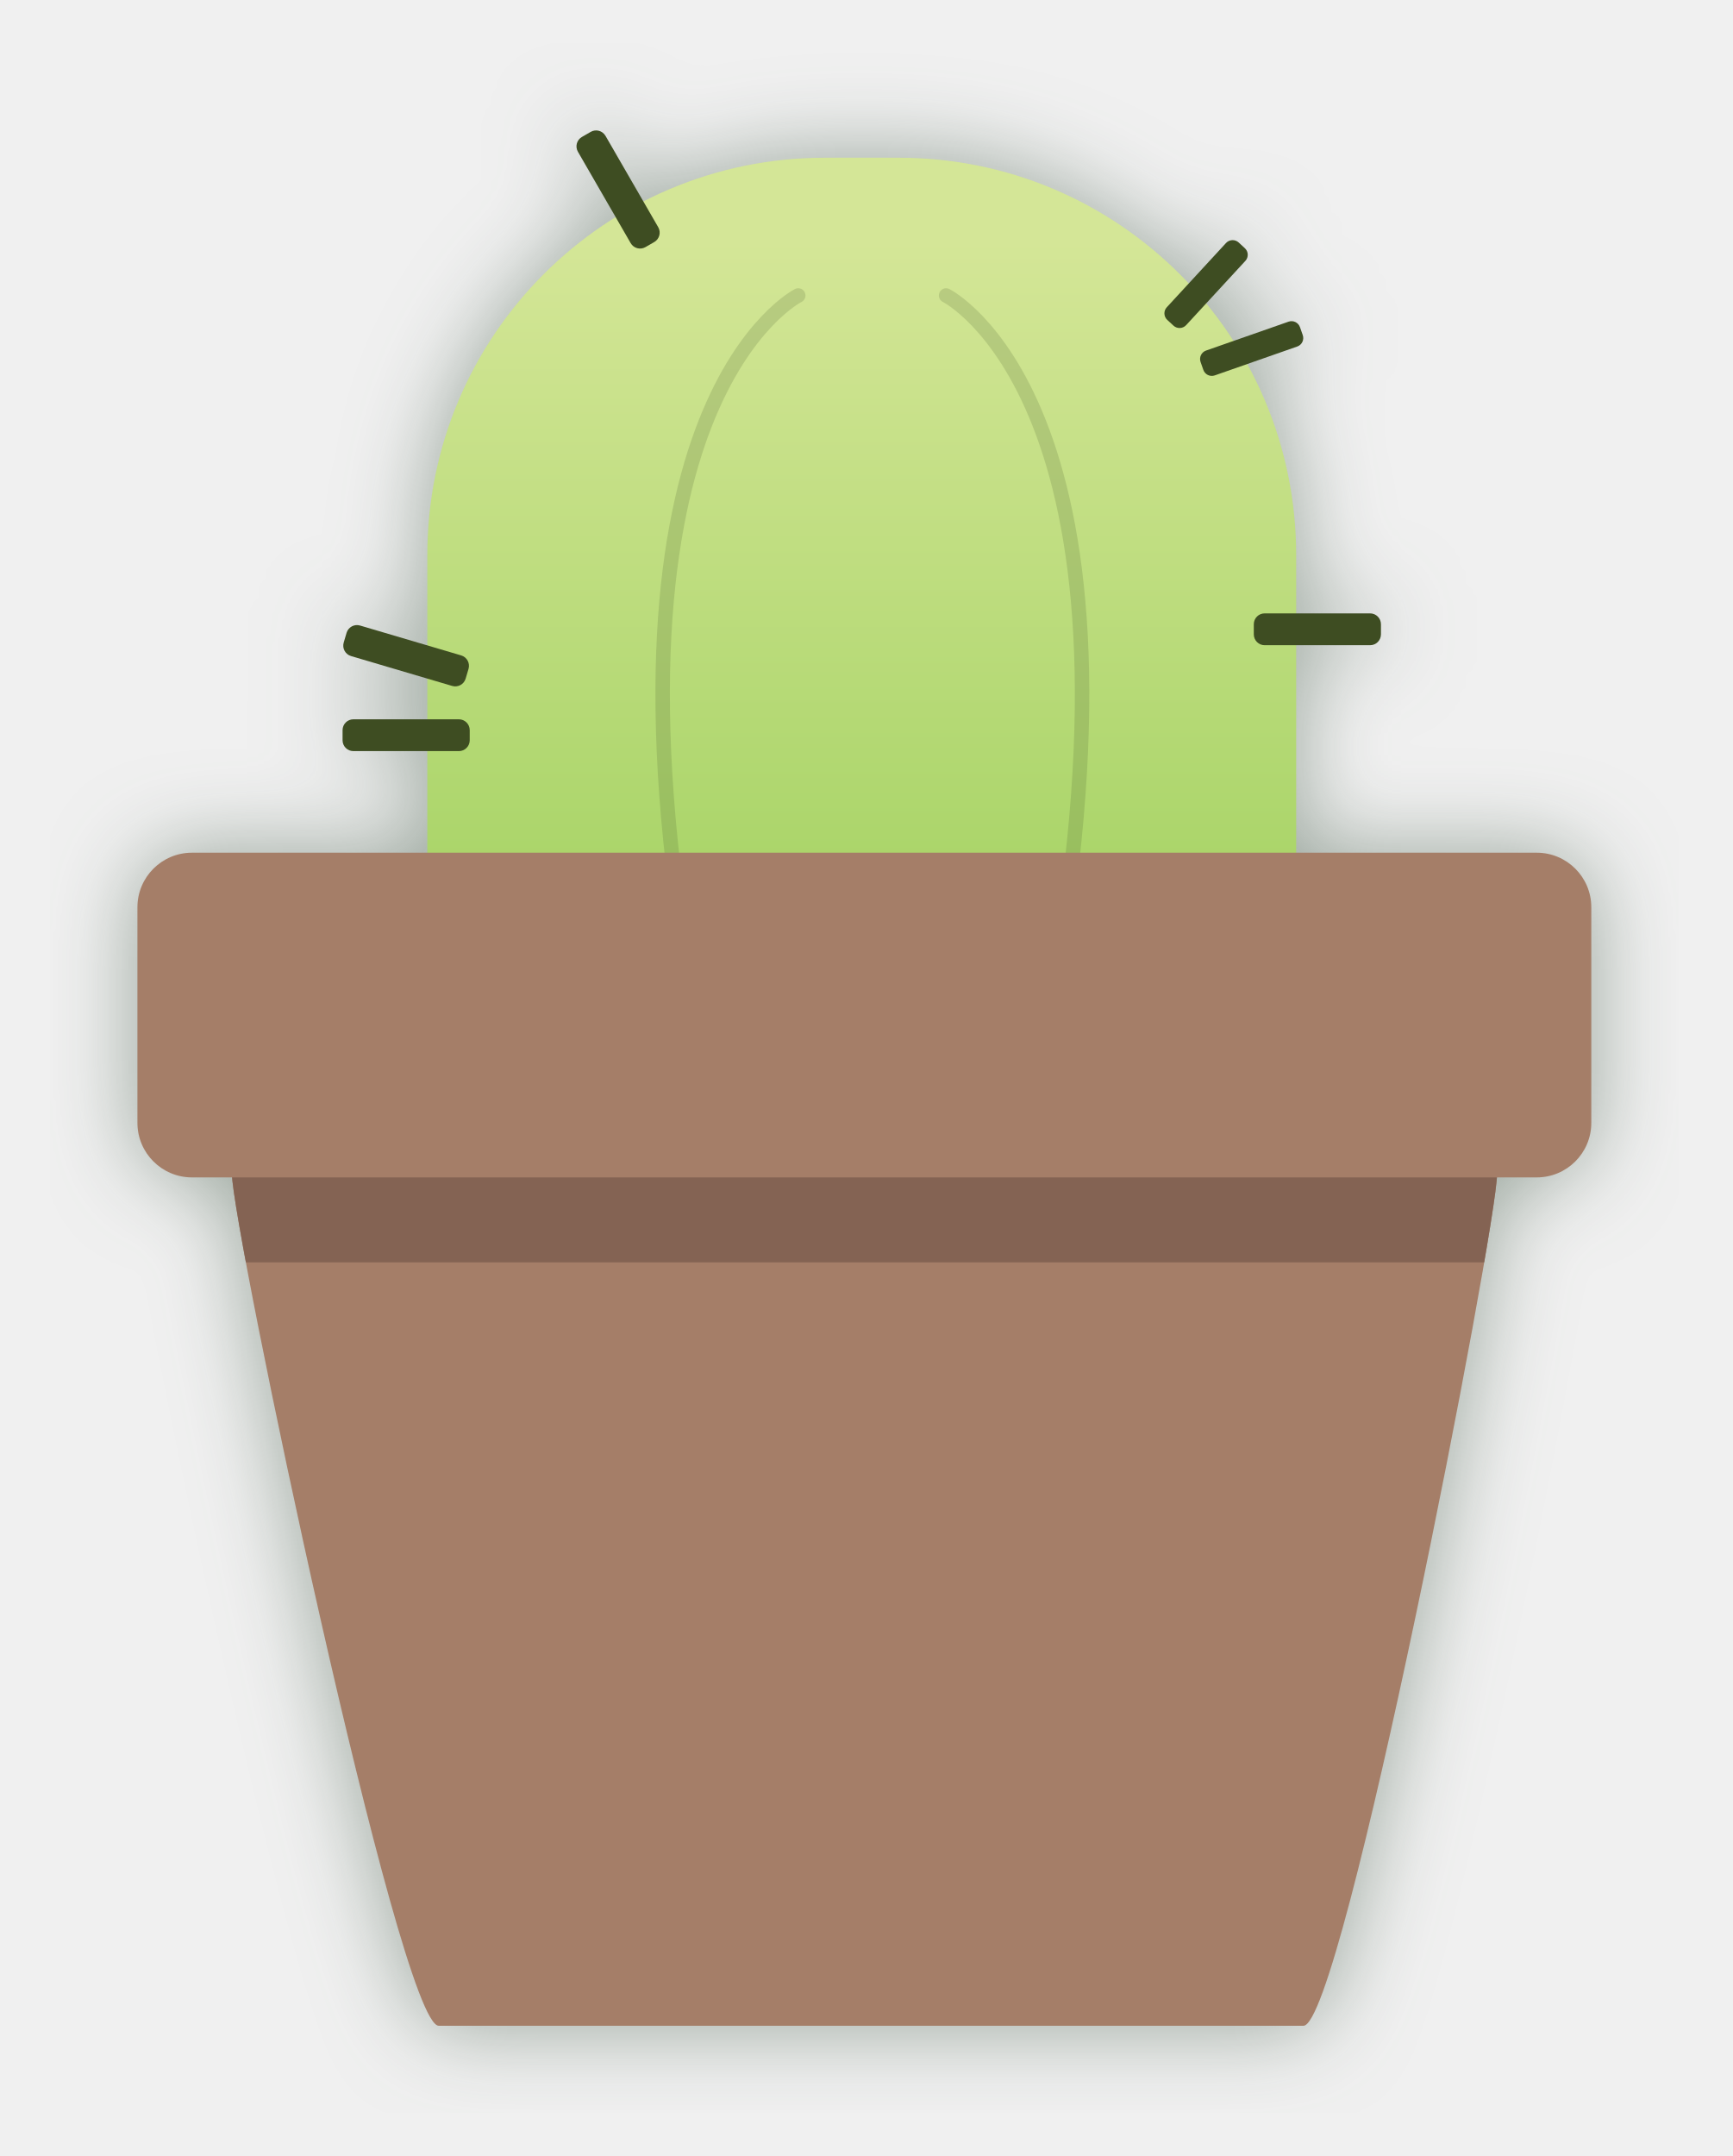
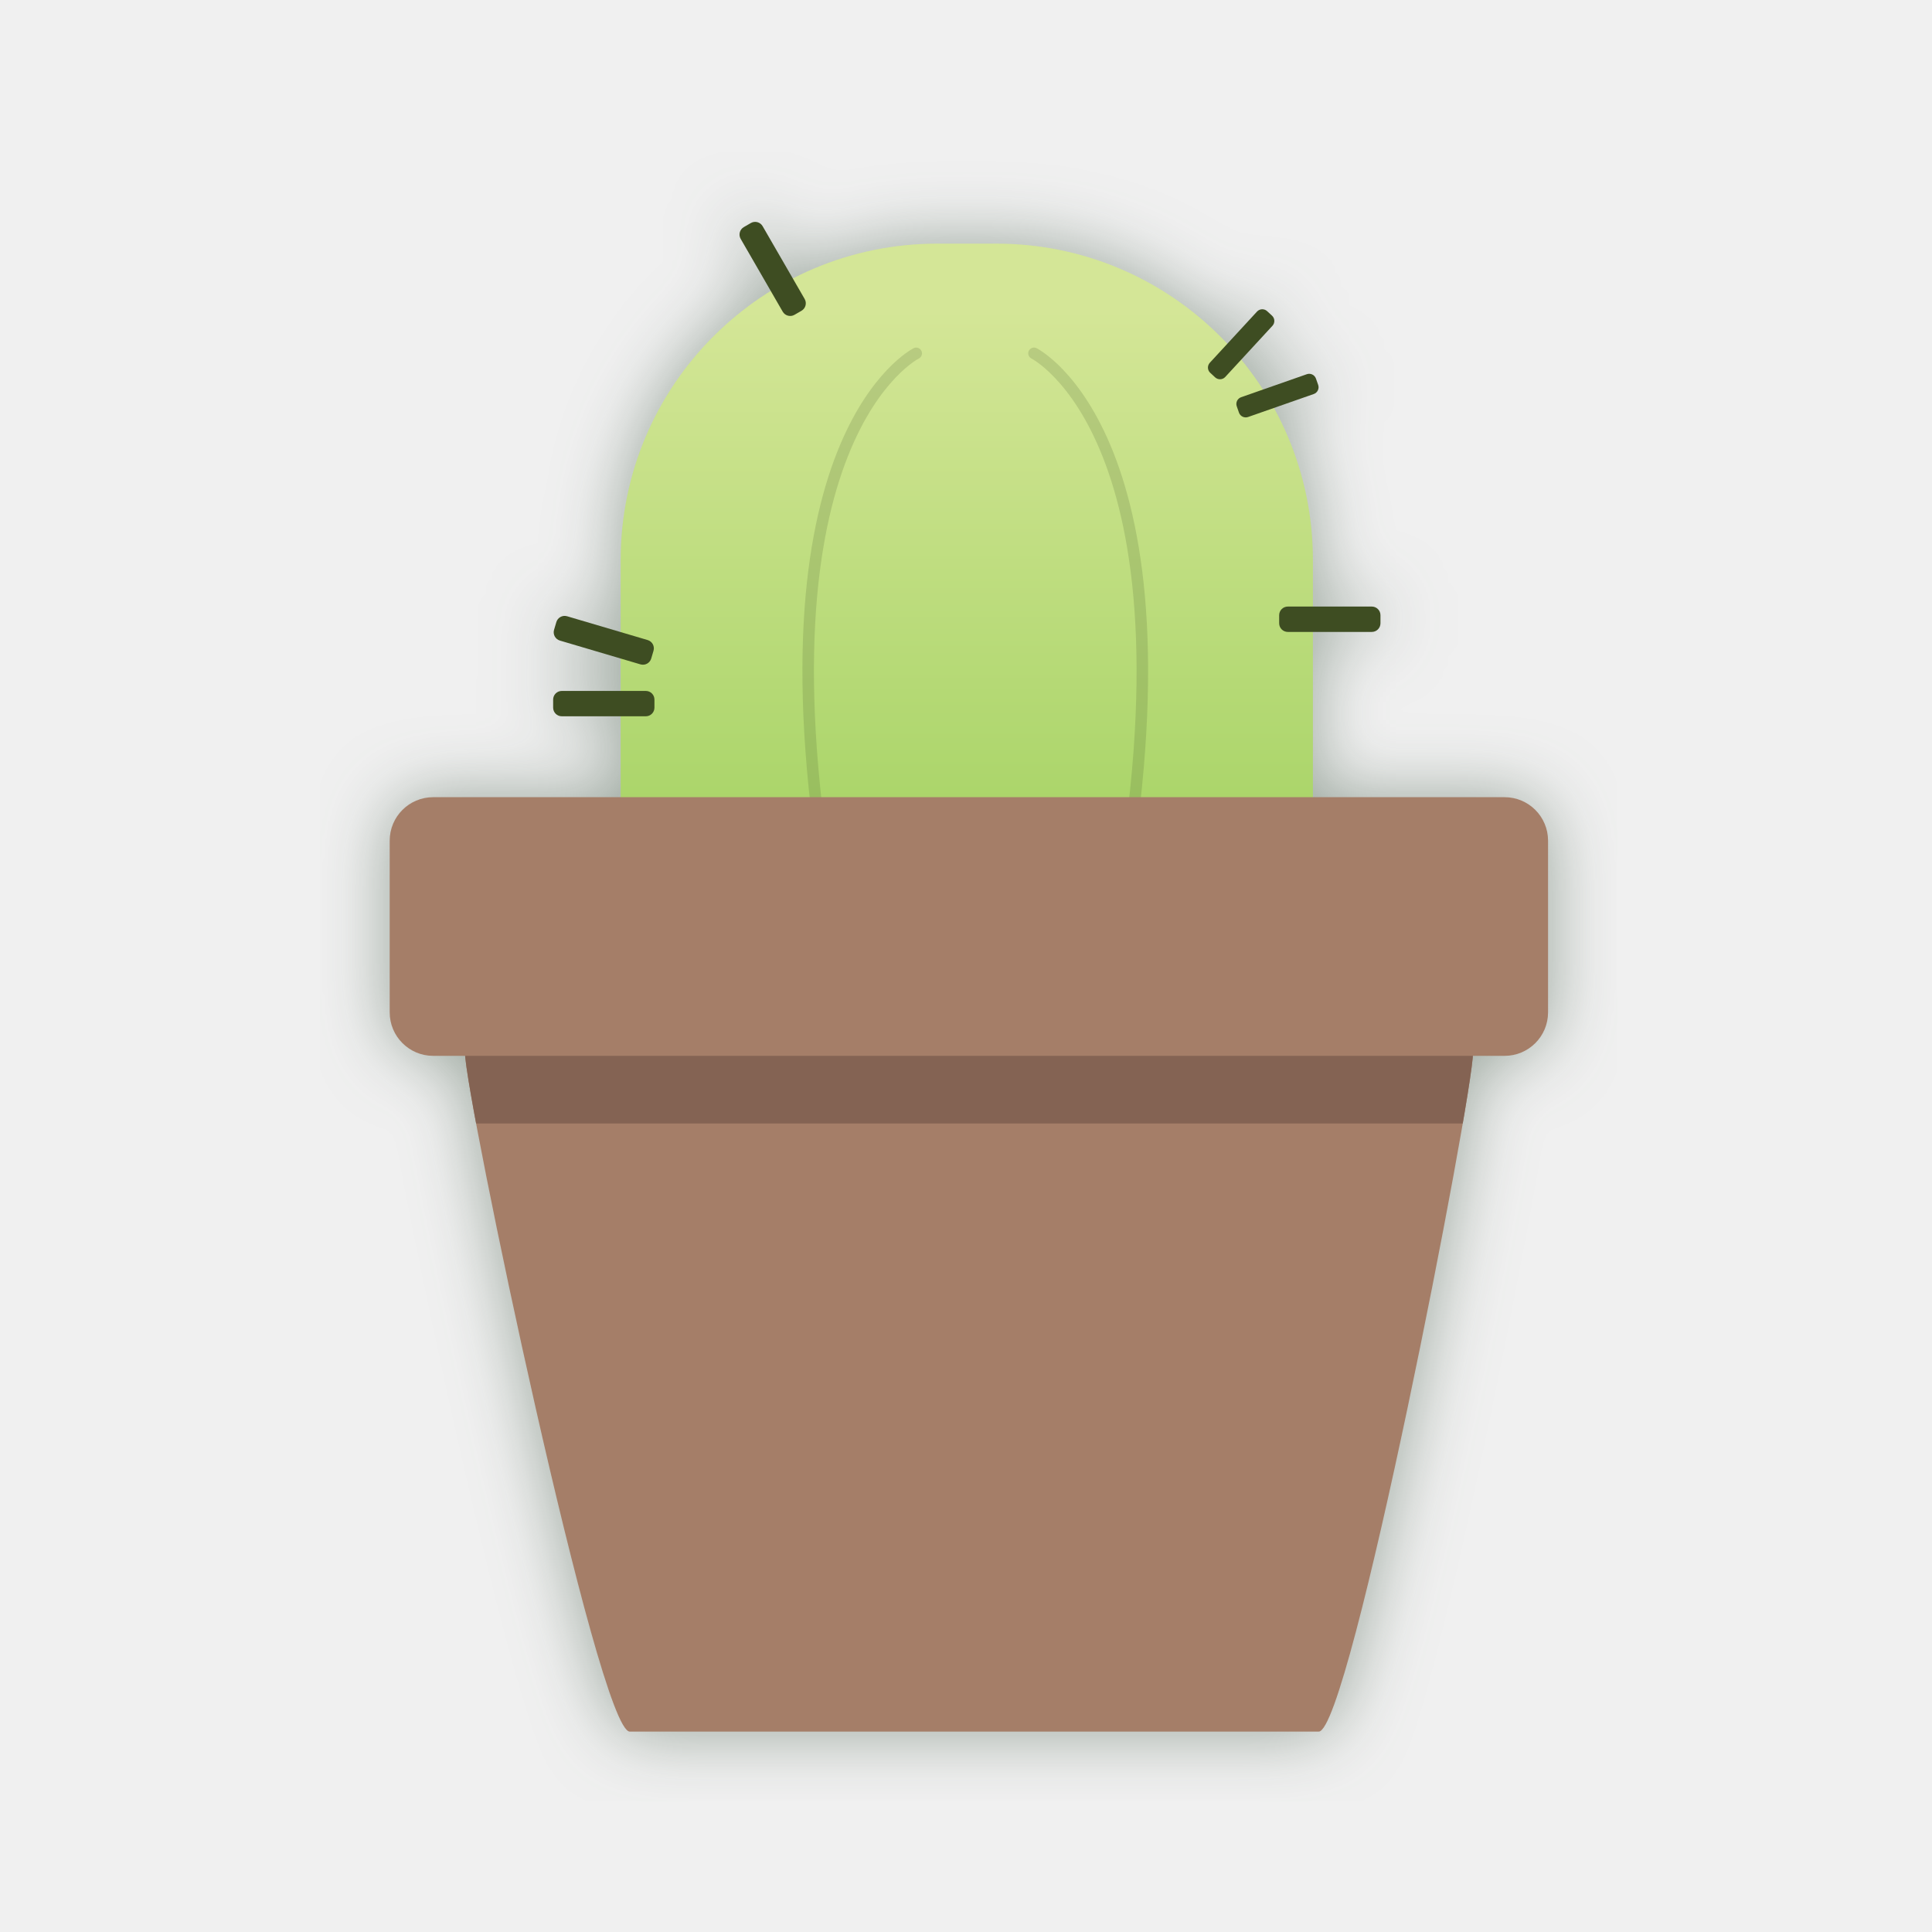
- <svg xmlns="http://www.w3.org/2000/svg" width="131" height="163" viewBox="0 0 131 163" fill="none">
-   <g filter="url(#filter0_d_143_697)">
-     <path d="M67.967 11.924H62.366C45.769 11.924 32.315 25.378 32.315 41.975V66.808C32.315 83.405 45.769 96.859 62.366 96.859H67.967C84.564 96.859 98.018 83.405 98.018 66.808V41.975C98.018 25.378 84.564 11.924 67.967 11.924Z" fill="url(#paint0_linear_143_697)" />
-     <path d="M34.7 54.381H26.725C26.272 54.381 25.905 54.748 25.905 55.201V55.967C25.905 56.42 26.272 56.787 26.725 56.787H34.7C35.153 56.787 35.521 56.42 35.521 55.967V55.201C35.521 54.748 35.153 54.381 34.7 54.381Z" fill="#3E4D22" />
-     <path d="M103.609 46.373H95.634C95.181 46.373 94.814 46.74 94.814 47.193V47.959C94.814 48.412 95.181 48.78 95.634 48.78H103.609C104.062 48.78 104.429 48.412 104.429 47.959V47.193C104.429 46.74 104.062 46.373 103.609 46.373Z" fill="#3E4D22" />
-     <path d="M34.876 49.551L27.228 47.292C26.793 47.163 26.337 47.411 26.208 47.846L25.991 48.58C25.863 49.015 26.111 49.471 26.546 49.6L34.194 51.859C34.629 51.988 35.085 51.74 35.213 51.305L35.43 50.571C35.559 50.136 35.31 49.68 34.876 49.551Z" fill="#3E4D22" />
-     <path d="M49.776 17.178L45.789 10.271C45.562 9.879 45.06 9.744 44.668 9.971L44.005 10.354C43.612 10.581 43.478 11.082 43.704 11.475L47.692 18.381C47.918 18.774 48.42 18.908 48.813 18.681L49.476 18.299C49.868 18.072 50.003 17.57 49.776 17.178Z" fill="#3E4D22" />
-     <path d="M89.698 24.581L94.177 19.723C94.431 19.448 94.413 19.018 94.138 18.765L93.672 18.334C93.396 18.081 92.967 18.098 92.713 18.373L88.234 23.231C87.98 23.506 87.997 23.935 88.273 24.189L88.739 24.619C89.015 24.873 89.444 24.856 89.698 24.581Z" fill="#3E4D22" />
-     <path d="M91.863 28.381L98.1 26.198C98.453 26.075 98.639 25.688 98.516 25.334L98.306 24.735C98.182 24.382 97.795 24.195 97.442 24.319L91.205 26.502C90.852 26.626 90.665 27.012 90.789 27.366L90.999 27.965C91.123 28.319 91.509 28.505 91.863 28.381Z" fill="#3E4D22" />
-     <path opacity="0.17" d="M60.364 22.339C60.364 22.339 44.338 30.346 52.357 75.221" stroke="#3E4D22" stroke-width="1.094" stroke-miterlimit="10" stroke-linecap="round" />
-     <path opacity="0.17" d="M71.545 22.339C71.545 22.339 87.604 30.346 79.585 75.221" stroke="#3E4D22" stroke-width="1.094" stroke-miterlimit="10" stroke-linecap="round" />
-     <path d="M98.544 153.154H33.18C30.204 153.154 17.536 92.68 17.536 88.72V74.477C17.536 70.506 19.943 67.289 22.918 67.289H107.832C110.807 67.289 113.214 70.506 113.214 74.477V88.72C113.214 92.691 101.53 153.154 98.566 153.154H98.544Z" fill="#A57E68" />
-     <mask id="mask0_143_697" style="mask-type:luminance" maskUnits="userSpaceOnUse" x="17" y="67" width="97" height="87">
-       <path d="M98.544 153.154H33.18C30.204 153.154 17.536 92.68 17.536 88.72V74.477C17.536 70.506 19.943 67.289 22.918 67.289H107.832C110.807 67.289 113.214 70.506 113.214 74.477V88.72C113.214 92.691 101.53 153.154 98.566 153.154H98.544Z" fill="white" />
+ <svg xmlns="http://www.w3.org/2000/svg" width="131" height="131" viewBox="0 0 131 131" fill="none">
+   <g filter="url(#filter0_d_165_2)">
+     <path d="M67.555 16.519H63.554C51.697 16.519 42.085 26.13 42.085 37.987V55.727C42.085 67.584 51.697 77.195 63.554 77.195H67.555C79.412 77.195 89.023 67.584 89.023 55.727V37.987C89.023 26.13 79.412 16.519 67.555 16.519Z" fill="url(#paint0_linear_165_2)" />
+     <path d="M43.789 46.849H38.092C37.768 46.849 37.506 47.111 37.506 47.435V47.982C37.506 48.306 37.768 48.568 38.092 48.568H43.789C44.113 48.568 44.375 48.306 44.375 47.982V47.435C44.375 47.111 44.113 46.849 43.789 46.849Z" fill="#3E4D22" />
+     <path d="M93.017 41.128H87.32C86.996 41.128 86.734 41.391 86.734 41.714V42.261C86.734 42.585 86.996 42.848 87.32 42.848H93.017C93.341 42.848 93.603 42.585 93.603 42.261V41.714C93.603 41.391 93.341 41.128 93.017 41.128Z" fill="#3E4D22" />
+     <path d="M43.915 43.399L38.451 41.785C38.141 41.693 37.815 41.87 37.723 42.181L37.568 42.705C37.476 43.016 37.654 43.342 37.964 43.434L43.428 45.048C43.738 45.139 44.064 44.962 44.156 44.652L44.311 44.127C44.403 43.817 44.225 43.491 43.915 43.399Z" fill="#3E4D22" />
+     <path d="M54.56 20.272L51.711 15.338C51.549 15.057 51.191 14.961 50.91 15.123L50.437 15.397C50.156 15.559 50.06 15.917 50.222 16.197L53.071 21.131C53.233 21.412 53.591 21.508 53.871 21.346L54.345 21.072C54.626 20.91 54.721 20.552 54.56 20.272Z" fill="#3E4D22" />
+     <path d="M83.079 25.56L86.279 22.09C86.46 21.893 86.448 21.587 86.251 21.405L85.918 21.098C85.721 20.916 85.415 20.929 85.233 21.126L82.033 24.596C81.852 24.793 81.864 25.099 82.061 25.28L82.394 25.588C82.591 25.769 82.898 25.757 83.079 25.56Z" fill="#3E4D22" />
+     <path d="M84.626 28.275L89.081 26.716C89.334 26.627 89.467 26.351 89.379 26.098L89.229 25.671C89.14 25.418 88.864 25.285 88.611 25.373L84.156 26.933C83.903 27.021 83.77 27.297 83.859 27.55L84.008 27.978C84.097 28.23 84.373 28.363 84.626 28.275Z" fill="#3E4D22" />
+     <path opacity="0.17" d="M62.124 23.959C62.124 23.959 50.675 29.679 56.403 61.737" stroke="#3E4D22" stroke-width="0.782" stroke-miterlimit="10" stroke-linecap="round" />
+     <path opacity="0.17" d="M70.111 23.959C70.111 23.959 81.583 29.679 75.855 61.737" stroke="#3E4D22" stroke-width="0.782" stroke-miterlimit="10" stroke-linecap="round" />
+     <path d="M89.399 117.412H42.703C40.578 117.412 31.528 74.21 31.528 71.38V61.205C31.528 58.368 33.247 56.071 35.373 56.071H96.034C98.16 56.071 99.879 58.368 99.879 61.205V71.38C99.879 74.217 91.532 117.412 89.415 117.412H89.399Z" fill="#A57E68" />
+     <mask id="mask0_165_2" style="mask-type:luminance" maskUnits="userSpaceOnUse" x="31" y="56" width="69" height="62">
+       <path d="M89.399 117.412H42.703C40.578 117.412 31.528 74.21 31.528 71.38V61.205C31.528 58.368 33.247 56.071 35.373 56.071H96.034C98.16 56.071 99.879 58.368 99.879 61.205V71.38C99.879 74.217 91.532 117.412 89.415 117.412H89.399Z" fill="white" />
    </mask>
-     <g mask="url(#mask0_143_697)">
-       <path d="M119.482 72.912H11.366V95.437H119.482V72.912Z" fill="#846353" />
+     <g mask="url(#mask0_165_2)">
+       <path d="M104.357 60.088H27.12V76.179H104.357V60.088Z" fill="#846353" />
    </g>
-     <path d="M116.211 64.467H14.517C12.239 64.467 10.393 66.313 10.393 68.591V84.891C10.393 87.169 12.239 89.015 14.517 89.015H116.211C118.489 89.015 120.336 87.169 120.336 84.891V68.591C120.336 66.313 118.489 64.467 116.211 64.467Z" fill="#A57E68" />
+     <path d="M102.02 54.054H29.371C27.743 54.054 26.424 55.373 26.424 57.001V68.645C26.424 70.272 27.743 71.592 29.371 71.592H102.02C103.647 71.592 104.966 70.272 104.966 68.645V57.001C104.966 55.373 103.647 54.054 102.02 54.054Z" fill="#A57E68" />
  </g>
  <defs>
-     <filter id="filter0_d_143_697" x="3.829" y="3.297" width="123.07" height="156.421" filterUnits="userSpaceOnUse" color-interpolation-filters="sRGB">
+     <filter id="filter0_d_165_2" x="21.735" y="10.355" width="87.92" height="111.745" filterUnits="userSpaceOnUse" color-interpolation-filters="sRGB">
      <feFlood flood-opacity="0" result="BackgroundImageFix" />
      <feColorMatrix in="SourceAlpha" type="matrix" values="0 0 0 0 0 0 0 0 0 0 0 0 0 0 0 0 0 0 127 0" result="hardAlpha" />
      <feOffset />
-       <feGaussianBlur stdDeviation="3.282" />
+       <feGaussianBlur stdDeviation="2.345" />
      <feColorMatrix type="matrix" values="0 0 0 0 0.263 0 0 0 0 0.357 0 0 0 0 0.282 0 0 0 0.5 0" />
-       <feBlend mode="normal" in2="BackgroundImageFix" result="effect1_dropShadow_143_697" />
-       <feBlend mode="normal" in="SourceGraphic" in2="effect1_dropShadow_143_697" result="shape" />
+       <feBlend mode="normal" in2="BackgroundImageFix" result="effect1_dropShadow_165_2" />
+       <feBlend mode="normal" in="SourceGraphic" in2="effect1_dropShadow_165_2" result="shape" />
    </filter>
-     <linearGradient id="paint0_linear_143_697" x1="65.167" y1="93.074" x2="65.167" y2="18.149" gradientUnits="userSpaceOnUse">
+     <linearGradient id="paint0_linear_165_2" x1="65.554" y1="74.491" x2="65.554" y2="20.965" gradientUnits="userSpaceOnUse">
      <stop stop-color="#92CB4F" />
      <stop offset="0.22" stop-color="#A1D15F" />
      <stop offset="1" stop-color="#D4E697" />
    </linearGradient>
  </defs>
</svg>
